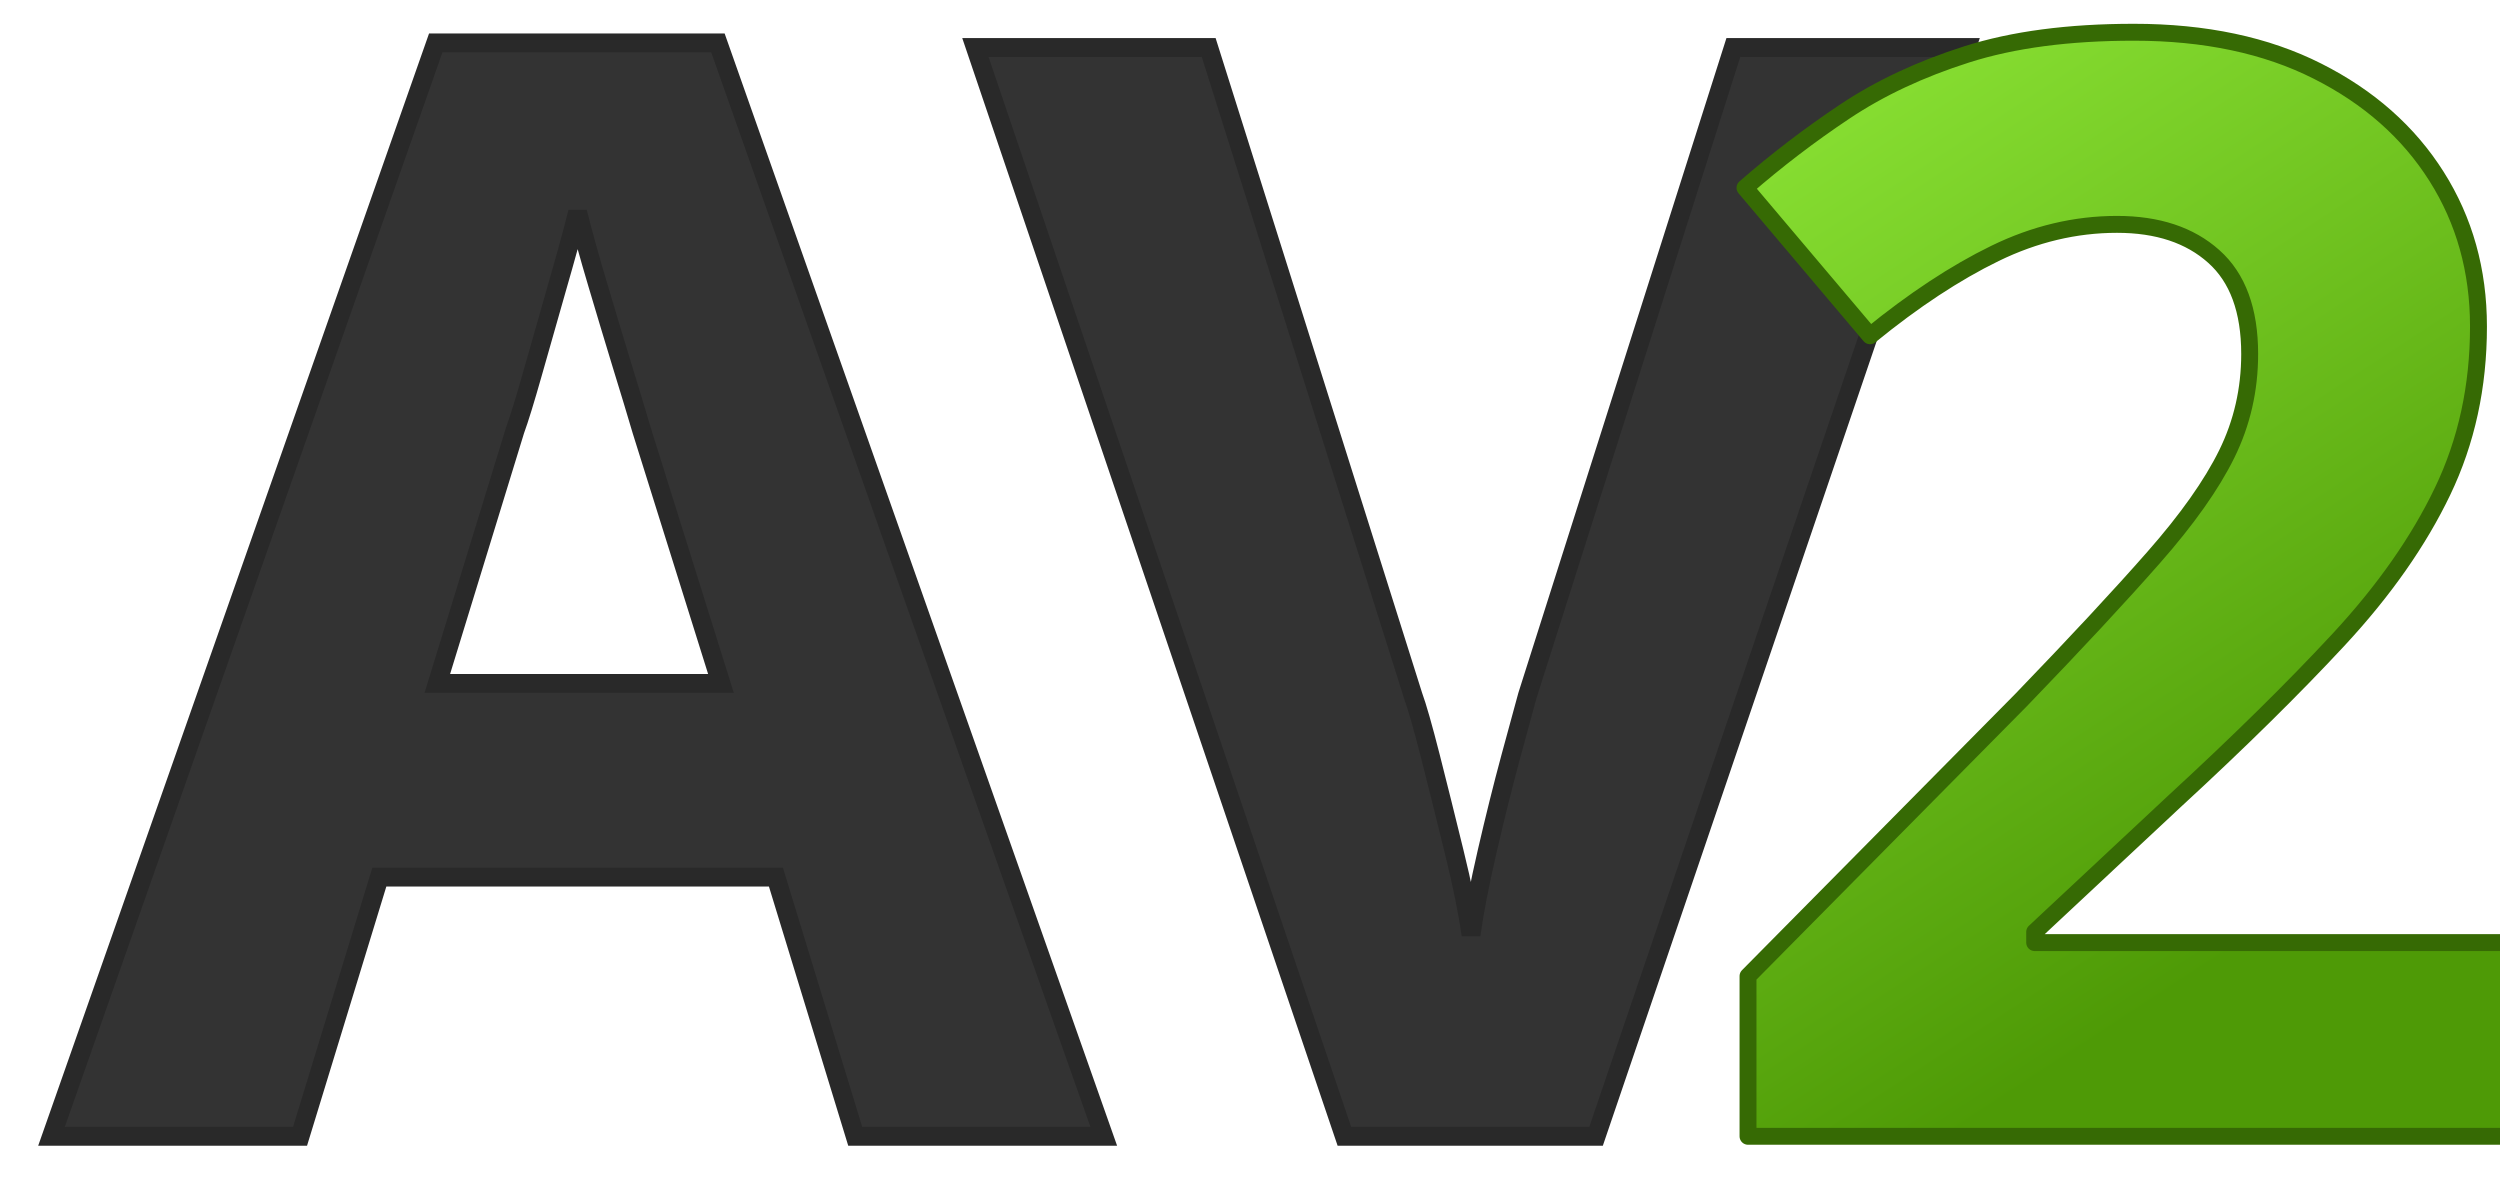
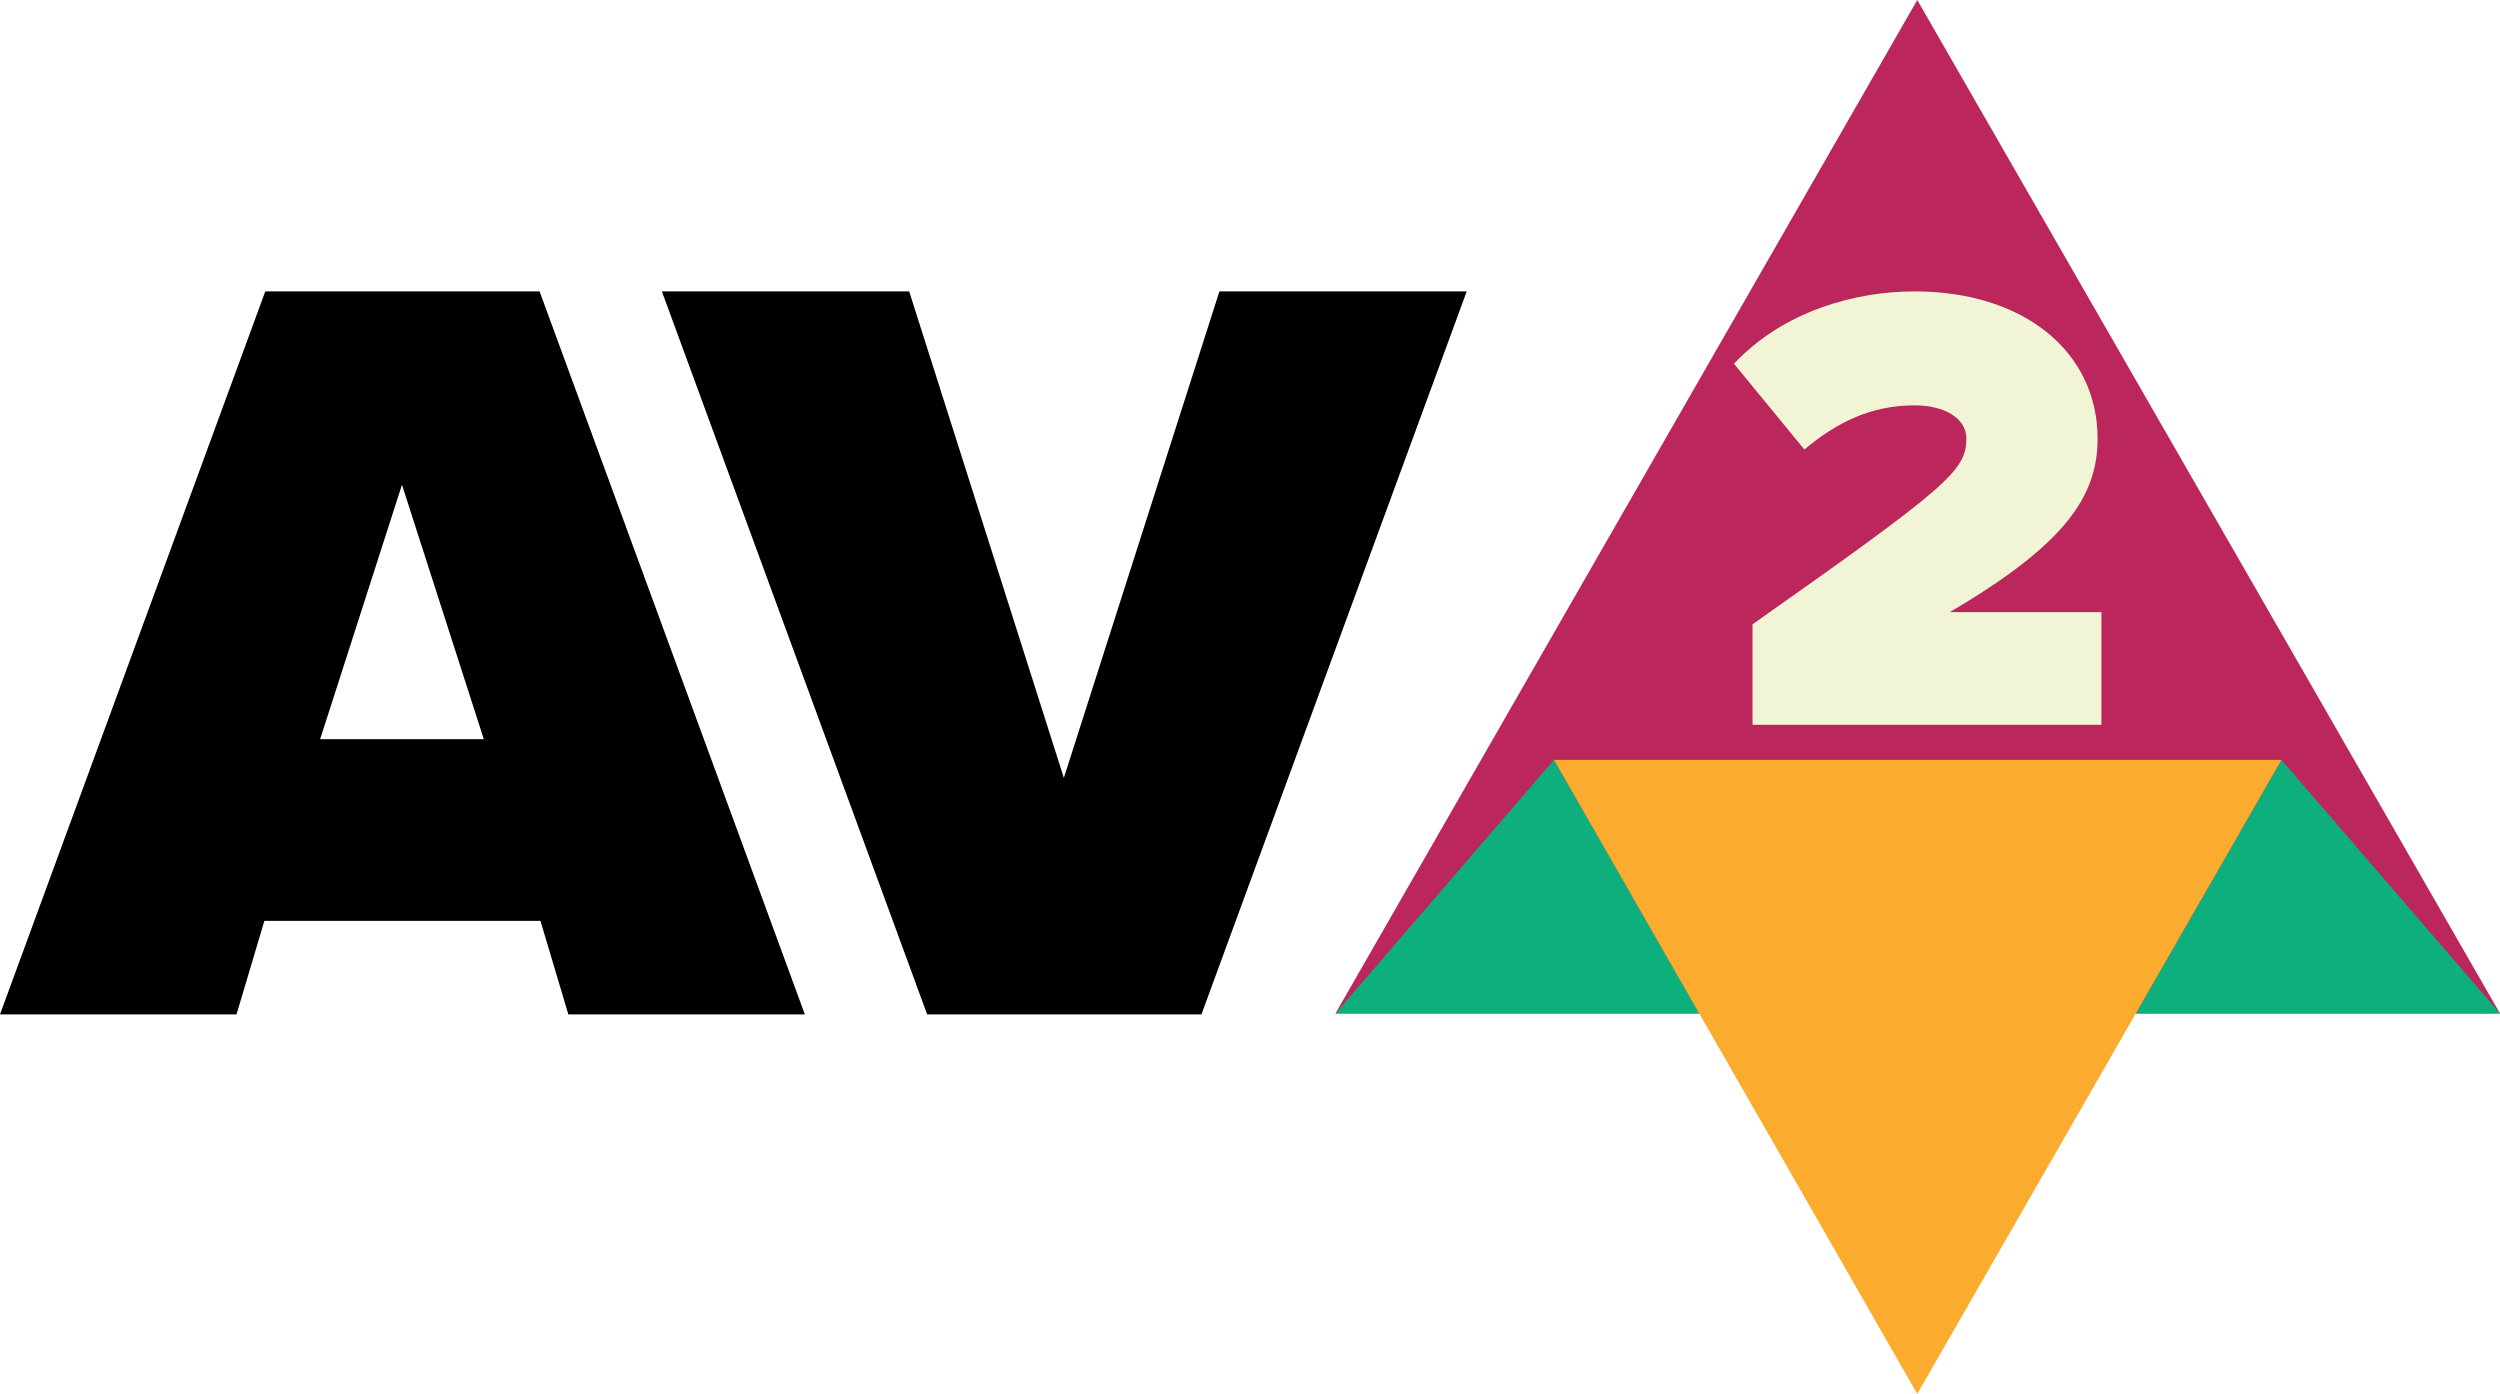
- <svg xmlns="http://www.w3.org/2000/svg" xmlns:xlink="http://www.w3.org/1999/xlink" width="297.062" height="142.047" id="svg4061" version="1.1">
-   <defs id="defs4063">
-     <linearGradient xlink:href="#linearGradient3600-3" id="linearGradient4031" gradientUnits="userSpaceOnUse" gradientTransform="translate(-205.1949,769.4423)" x1="656.7" y1="-94.193" x2="720.7" y2="3.807" />
-     <linearGradient id="linearGradient3600-3">
-       <stop style="stop-color:#8ae234;stop-opacity:1;" offset="0" id="stop3602-6" />
-       <stop style="stop-color:#4e9a06;stop-opacity:1;" offset="1" id="stop3604-3" />
-     </linearGradient>
-     <linearGradient xlink:href="#linearGradient3600-3-6" id="linearGradient4031-3" gradientUnits="userSpaceOnUse" gradientTransform="translate(-203.5815,594.4037)" x1="656.7" y1="-94.193" x2="720.7" y2="3.807" />
-     <linearGradient id="linearGradient3600-3-6">
-       <stop style="stop-color:#8ae234;stop-opacity:1;" offset="0" id="stop3602-6-7" />
-       <stop style="stop-color:#4e9a06;stop-opacity:1;" offset="1" id="stop3604-3-5" />
-     </linearGradient>
-     <linearGradient xlink:href="#linearGradient3600-3-6" id="linearGradient3051" gradientUnits="userSpaceOnUse" gradientTransform="translate(-203.5815,594.4037)" x1="656.7" y1="-94.193" x2="720.7" y2="3.807" />
-     <linearGradient xlink:href="#linearGradient3600-3-6" id="linearGradient3002" gradientUnits="userSpaceOnUse" gradientTransform="translate(-217.4701,594.0177)" x1="656.7" y1="-94.193" x2="720.7" y2="3.807" />
-   </defs>
-   <g id="layer1" transform="translate(-229.6832,-489.91)">
-     <text id="text3019-3" y="624.929" x="235.806" style="font-size:181.199px;font-style:normal;font-variant:normal;font-weight:bold;font-stretch:normal;text-indent:0;text-align:start;text-decoration:none;line-height:125%;letter-spacing:-8.23px;word-spacing:0px;text-transform:none;direction:ltr;block-progression:tb;writing-mode:lr-tb;text-anchor:start;baseline-shift:baseline;color:#000000;fill:#333333;fill-opacity:1;fill-rule:nonzero;stroke:#292929;stroke-width:2.245;stroke-linecap:butt;stroke-linejoin:miter;stroke-miterlimit:4;stroke-opacity:1;stroke-dasharray:none;stroke-dashoffset:0;marker:none;visibility:visible;display:inline;overflow:visible;enable-background:accumulate;font-family:PT Sans;-inkscape-font-specification:PT Sans Bold" xml:space="preserve">
-       <tspan y="624.929" x="235.806" id="tspan3021-5" style="letter-spacing:-8px">AV</tspan>
-     </text>
-     <text id="text3023-6" y="624.929" x="430.141" style="font-size:181.199px;font-style:normal;font-variant:normal;font-weight:bold;font-stretch:normal;text-indent:0;text-align:start;text-decoration:none;line-height:125%;letter-spacing:0.495;word-spacing:0px;text-transform:none;direction:ltr;block-progression:tb;writing-mode:lr-tb;text-anchor:start;baseline-shift:baseline;color:#000000;fill:url(#linearGradient3002);fill-opacity:1;fill-rule:nonzero;stroke:#366a04;stroke-width:2.01;stroke-linecap:butt;stroke-linejoin:round;stroke-miterlimit:4;stroke-opacity:1;stroke-dasharray:none;stroke-dashoffset:0;marker:none;visibility:visible;display:inline;overflow:visible;enable-background:accumulate;font-family:PT Sans;-inkscape-font-specification:PT Sans Bold" xml:space="preserve">
-       <tspan id="tspan3027-2" y="624.929" x="430.141" style="fill:url(#linearGradient3002);fill-opacity:1">2</tspan>
-     </text>
+ <svg xmlns="http://www.w3.org/2000/svg" id="Layer_2" viewBox="0 0 294.947 164.449">
+   <g id="Components">
+     <g id="_4bb26c94-fb28-4e88-a474-94a149bdb32c_1">
+       <polygon points="294.947 119.57 226.197 0 157.553 119.57 294.947 119.57" style="fill:#bb265c;" />
+       <polygon points="294.947 119.57 269.166 89.651 251.978 119.57 294.947 119.57" style="fill:#0db07d;" />
+       <polygon points="183.334 89.651 157.553 119.57 200.522 119.57 183.334 89.651" style="fill:#0db07d;" />
+       <polygon points="226.197 164.449 269.166 89.651 183.334 89.651 226.197 164.449" style="fill:#fbac2f;" />
+       <path d="M63.764,108.642H31.192l-3.289,11.034H0L31.298,34.375h32.359l31.298,85.301h-27.903l-3.289-11.034ZM37.77,87.211h19.309l-9.655-30.025-9.655,30.025Z" />
+       <polygon points="78.087 34.375 107.263 34.375 125.512 91.773 143.866 34.375 173.043 34.375 141.744 119.676 109.385 119.676 78.087 34.375" />
+       <path d="M206.761,85.513v-11.858c23.037-16.239,25.227-18.127,25.227-21.904,0-2.417-2.568-3.928-6.118-3.928-5.061,0-9.14,1.964-12.991,5.211l-8.309-10.121c5.816-6.193,14.275-8.535,21.3-8.535,13.067,0,21.602,7.251,21.602,17.372,0,6.873-3.928,12.538-17.447,20.469h17.9v13.293h-41.164Z" style="fill:#f2f5d5;" />
+     </g>
  </g>
</svg>
